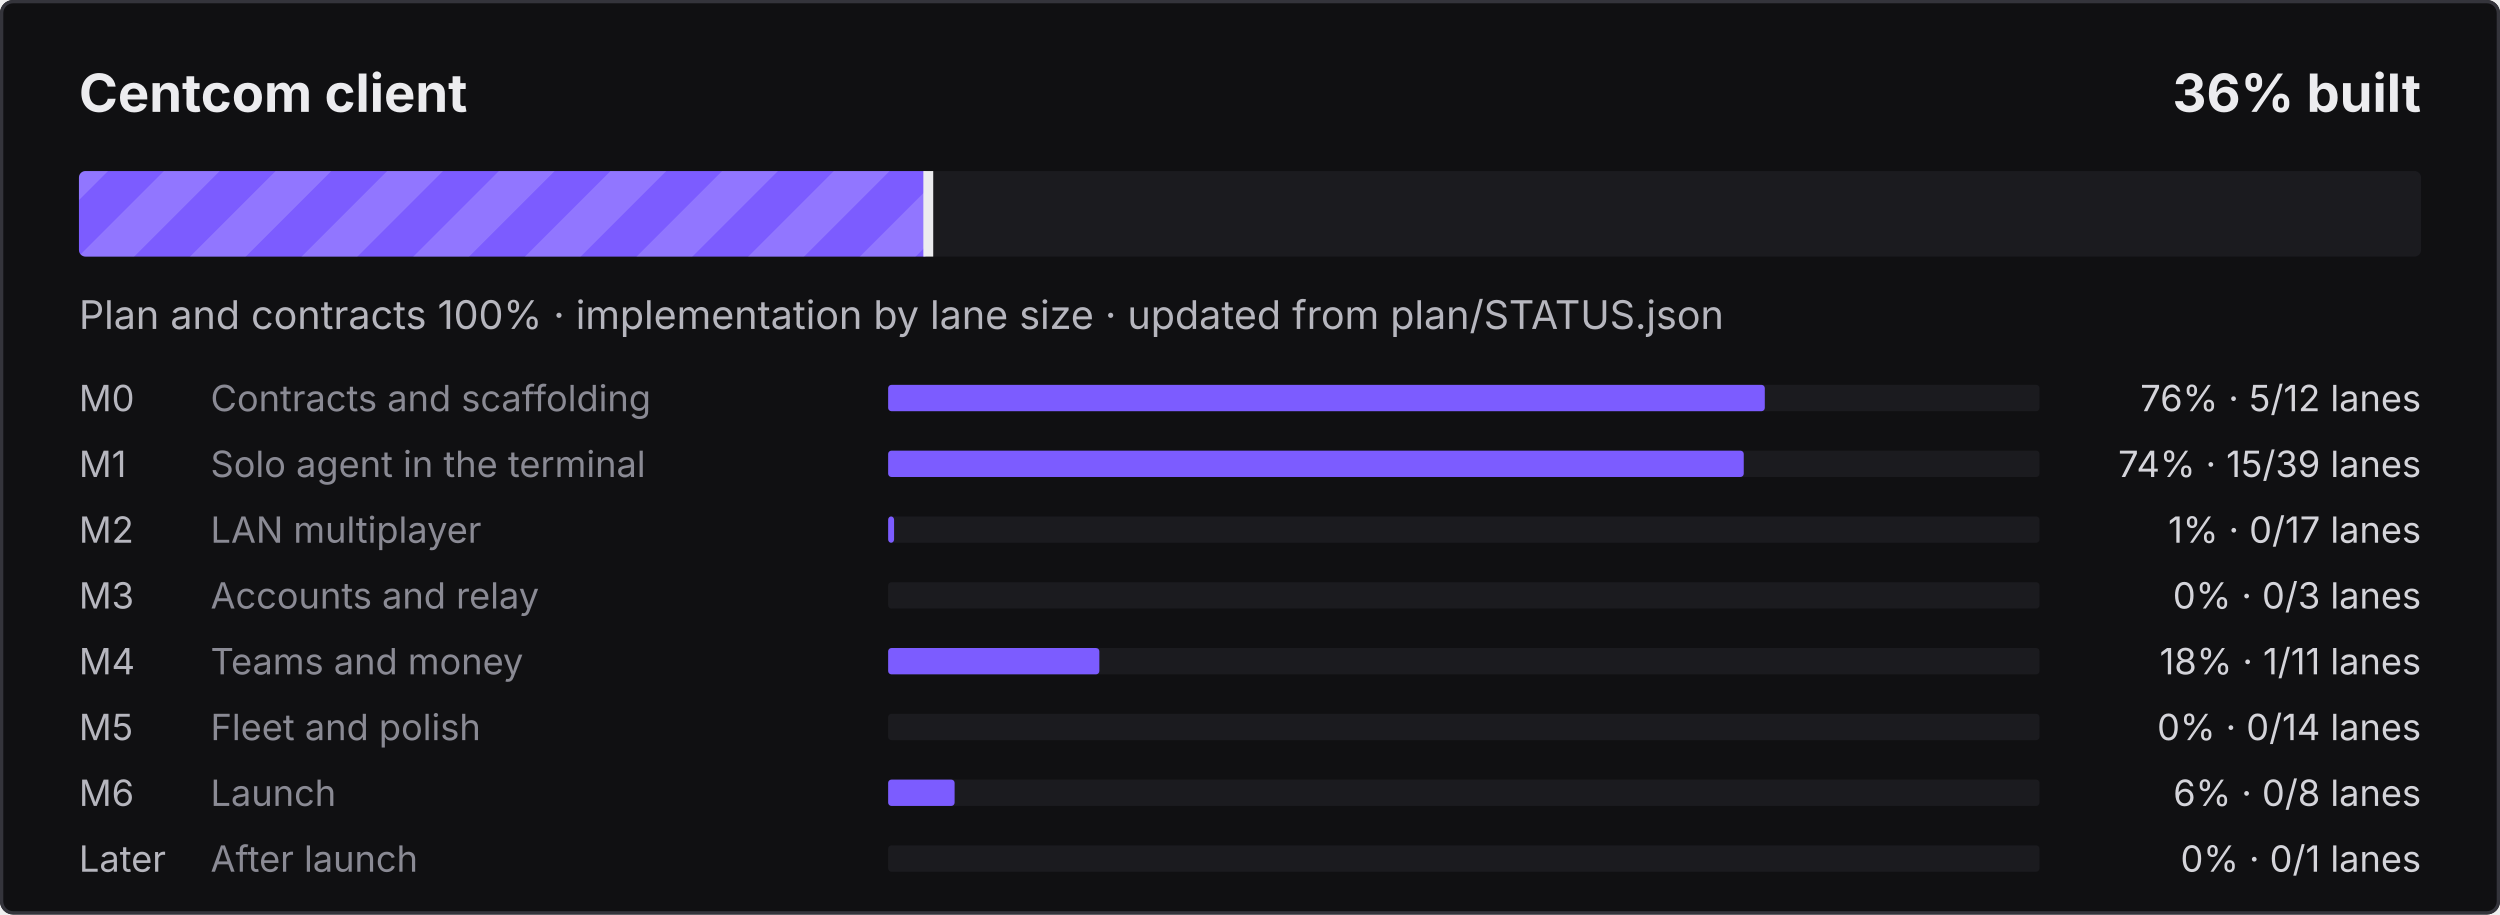
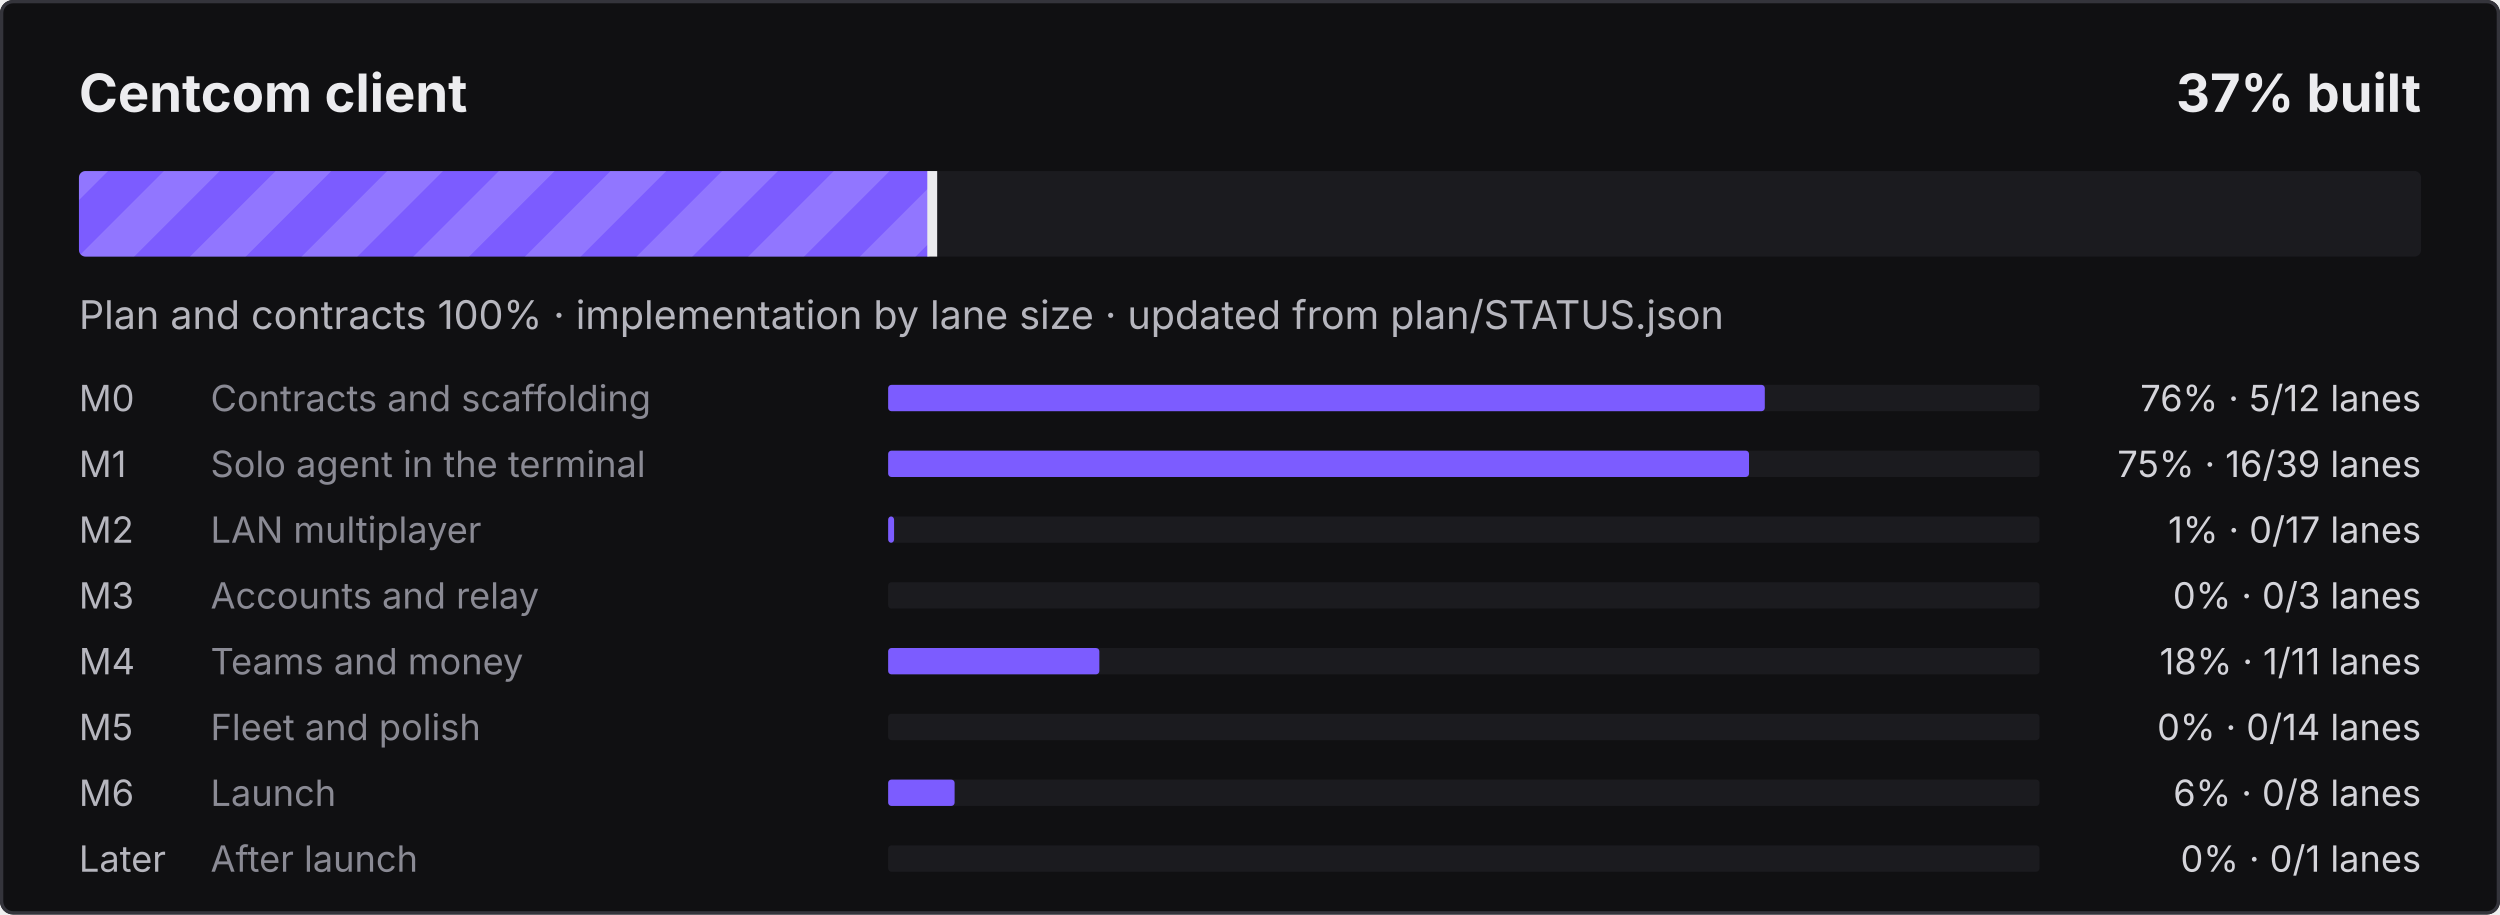
- <svg xmlns="http://www.w3.org/2000/svg" width="760" height="278" viewBox="0 0 760 278" role="img" aria-label="Centcom client: 36% built">
+ <svg xmlns="http://www.w3.org/2000/svg" width="760" height="278" viewBox="0 0 760 278" role="img" aria-label="Centcom client: 37% built">
  <defs>
    <pattern id="s" width="24" height="24" patternUnits="userSpaceOnUse" patternTransform="rotate(45)">
      <rect width="12" height="24" fill="#fff" fill-opacity=".16" />
    </pattern>
    <clipPath id="c">
      <rect x="24" y="52" width="712" height="26" rx="2" />
    </clipPath>
  </defs>
  <style>@keyframes mv{to{transform:translateX(24px)}}
.st{animation:mv .9s linear infinite}text{font-family:ui-sans-serif,system-ui,-apple-system,"Segoe UI",sans-serif}
@media (prefers-reduced-motion:reduce){.st{animation:none}}</style>
  <rect width="760" height="278" rx="4" fill="#101012" />
  <rect x=".5" y=".5" width="759" height="277" rx="3.5" fill="none" stroke="#34343B" />
  <text x="24" y="34" fill="#ECECEF" font-size="16" font-weight="700">Centcom client</text>
-   <text x="736" y="34" fill="#ECECEF" font-size="16" font-weight="700" text-anchor="end">36% built</text>
+   <text x="736" y="34" fill="#ECECEF" font-size="16" font-weight="700" text-anchor="end">37% built</text>
  <rect x="24" y="52" width="712" height="26" rx="2" fill="#1B1B1F" />
  <clipPath id="cf">
-     <rect x="24" y="52" width="258.7" height="26" rx="2" />
+     <rect x="24" y="52" width="259.9" height="26" rx="2" />
  </clipPath>
  <g clip-path="url(#cf)">
-     <rect x="24" y="52" width="258.7" height="26" fill="#7C5CFF" />
-     <rect x="0" y="52" width="306.7" height="26" fill="url(#s)" class="st" />
+     <rect x="24" y="52" width="259.9" height="26" fill="#7C5CFF" />
+     <rect x="0" y="52" width="307.9" height="26" fill="url(#s)" class="st" />
  </g>
-   <rect x="280.7" y="52" width="3" height="26" fill="#ECECEF" />
+   <rect x="281.9" y="52" width="3" height="26" fill="#ECECEF" />
  <text x="24" y="100" fill="#B6B6BE" font-size="12">Plan and contracts 100% · implementation by lane size · updated from plan/STATUS.json</text>
  <text x="24" y="125" fill="#B6B6BE" font-size="11">M0</text>
  <text x="64" y="125" fill="#8A8A94" font-size="11">Contracts and scaffolding</text>
  <rect x="270" y="117" width="350" height="8" rx="1" fill="#1B1B1F" />
  <rect x="270" y="117" width="266.5" height="8" rx="1" fill="#7C5CFF" />
  <text x="736" y="125" fill="#D4D4DA" font-size="11" text-anchor="end">76% · 5/12 lanes</text>
  <text x="24" y="145" fill="#B6B6BE" font-size="11">M1</text>
  <text x="64" y="145" fill="#8A8A94" font-size="11">Solo agent in the terminal</text>
  <rect x="270" y="137" width="350" height="8" rx="1" fill="#1B1B1F" />
-   <rect x="270" y="137" width="260.1" height="8" rx="1" fill="#7C5CFF" />
-   <text x="736" y="145" fill="#D4D4DA" font-size="11" text-anchor="end">74% · 15/39 lanes</text>
+   <rect x="270" y="137" width="261.7" height="8" rx="1" fill="#7C5CFF" />
+   <text x="736" y="145" fill="#D4D4DA" font-size="11" text-anchor="end">75% · 16/39 lanes</text>
  <text x="24" y="165" fill="#B6B6BE" font-size="11">M2</text>
  <text x="64" y="165" fill="#8A8A94" font-size="11">LAN multiplayer</text>
  <rect x="270" y="157" width="350" height="8" rx="1" fill="#1B1B1F" />
  <rect x="270" y="157" width="1.8" height="8" rx="1" fill="#7C5CFF" />
  <text x="736" y="165" fill="#D4D4DA" font-size="11" text-anchor="end">1% · 0/17 lanes</text>
  <text x="24" y="185" fill="#B6B6BE" font-size="11">M3</text>
  <text x="64" y="185" fill="#8A8A94" font-size="11">Accounts and relay</text>
  <rect x="270" y="177" width="350" height="8" rx="1" fill="#1B1B1F" />
  <text x="736" y="185" fill="#D4D4DA" font-size="11" text-anchor="end">0% · 0/3 lanes</text>
  <text x="24" y="205" fill="#B6B6BE" font-size="11">M4</text>
  <text x="64" y="205" fill="#8A8A94" font-size="11">Teams and money</text>
  <rect x="270" y="197" width="350" height="8" rx="1" fill="#1B1B1F" />
  <rect x="270" y="197" width="64.2" height="8" rx="1" fill="#7C5CFF" />
  <text x="736" y="205" fill="#D4D4DA" font-size="11" text-anchor="end">18% · 1/11 lanes</text>
  <text x="24" y="225" fill="#B6B6BE" font-size="11">M5</text>
  <text x="64" y="225" fill="#8A8A94" font-size="11">Fleet and polish</text>
  <rect x="270" y="217" width="350" height="8" rx="1" fill="#1B1B1F" />
  <text x="736" y="225" fill="#D4D4DA" font-size="11" text-anchor="end">0% · 0/14 lanes</text>
  <text x="24" y="245" fill="#B6B6BE" font-size="11">M6</text>
  <text x="64" y="245" fill="#8A8A94" font-size="11">Launch</text>
  <rect x="270" y="237" width="350" height="8" rx="1" fill="#1B1B1F" />
  <rect x="270" y="237" width="20.2" height="8" rx="1" fill="#7C5CFF" />
  <text x="736" y="245" fill="#D4D4DA" font-size="11" text-anchor="end">6% · 0/8 lanes</text>
  <text x="24" y="265" fill="#B6B6BE" font-size="11">Later</text>
  <text x="64" y="265" fill="#8A8A94" font-size="11">After launch</text>
  <rect x="270" y="257" width="350" height="8" rx="1" fill="#1B1B1F" />
  <text x="736" y="265" fill="#D4D4DA" font-size="11" text-anchor="end">0% · 0/1 lanes</text>
</svg>
